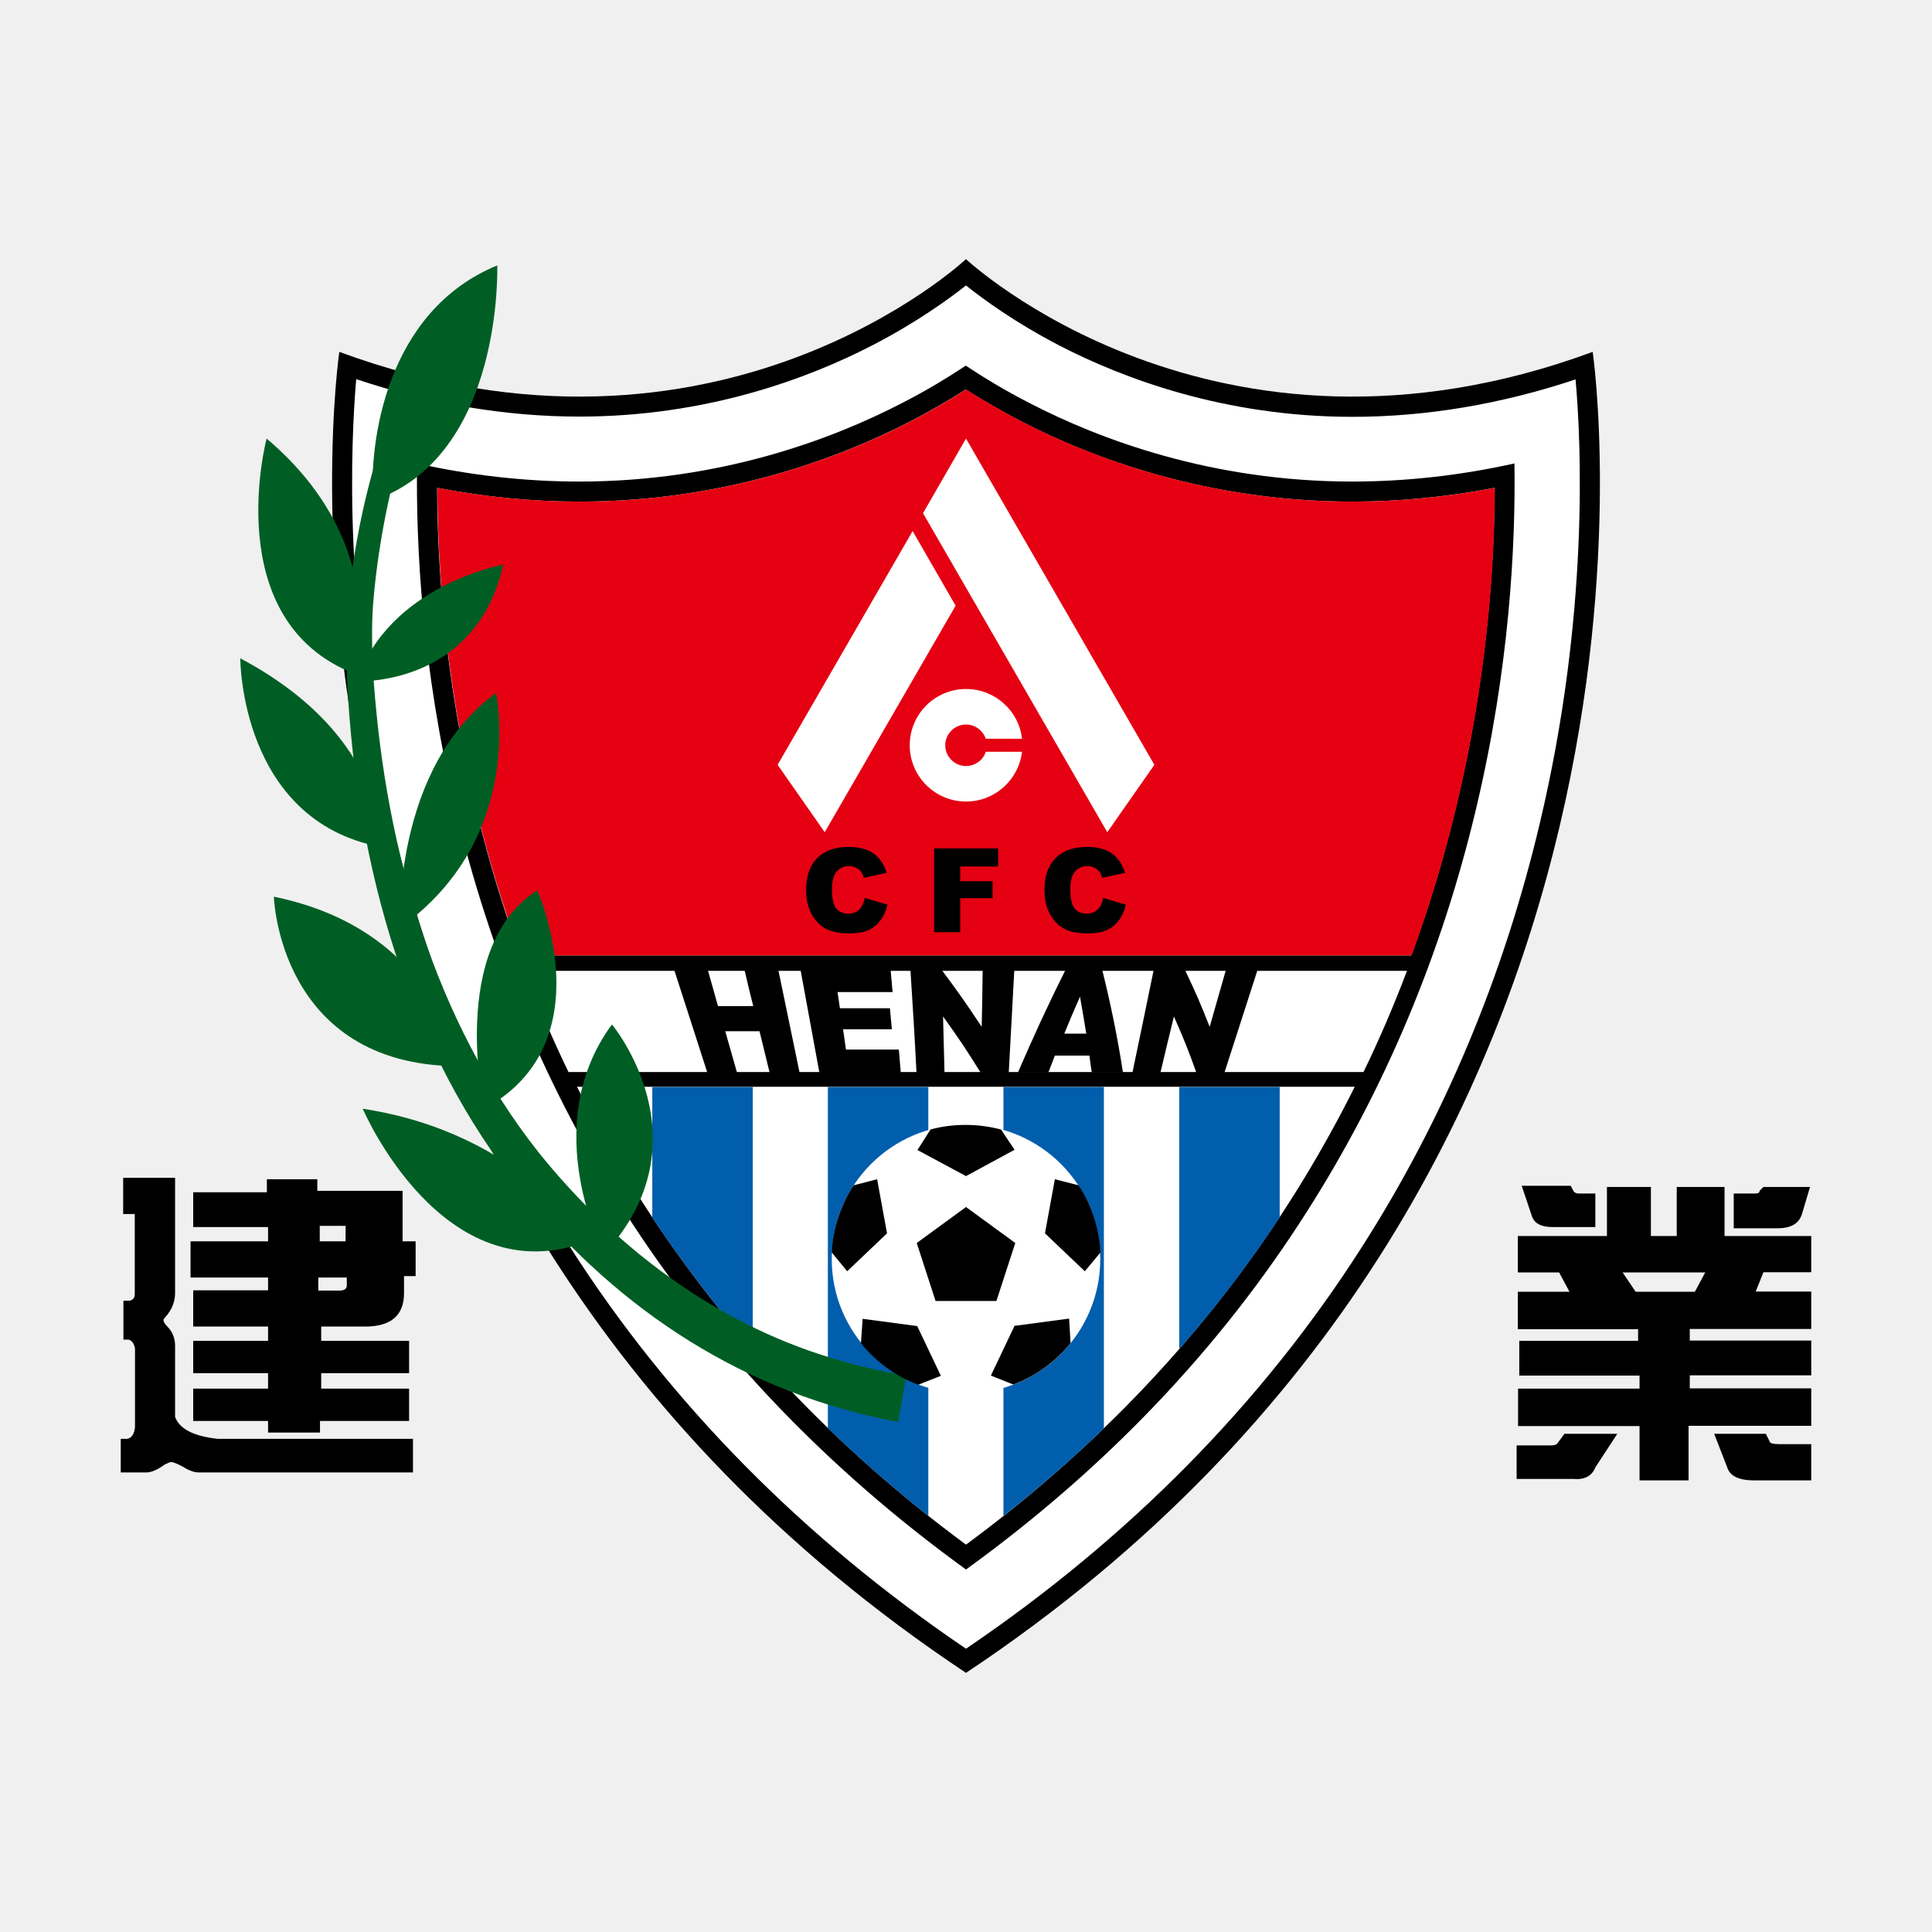
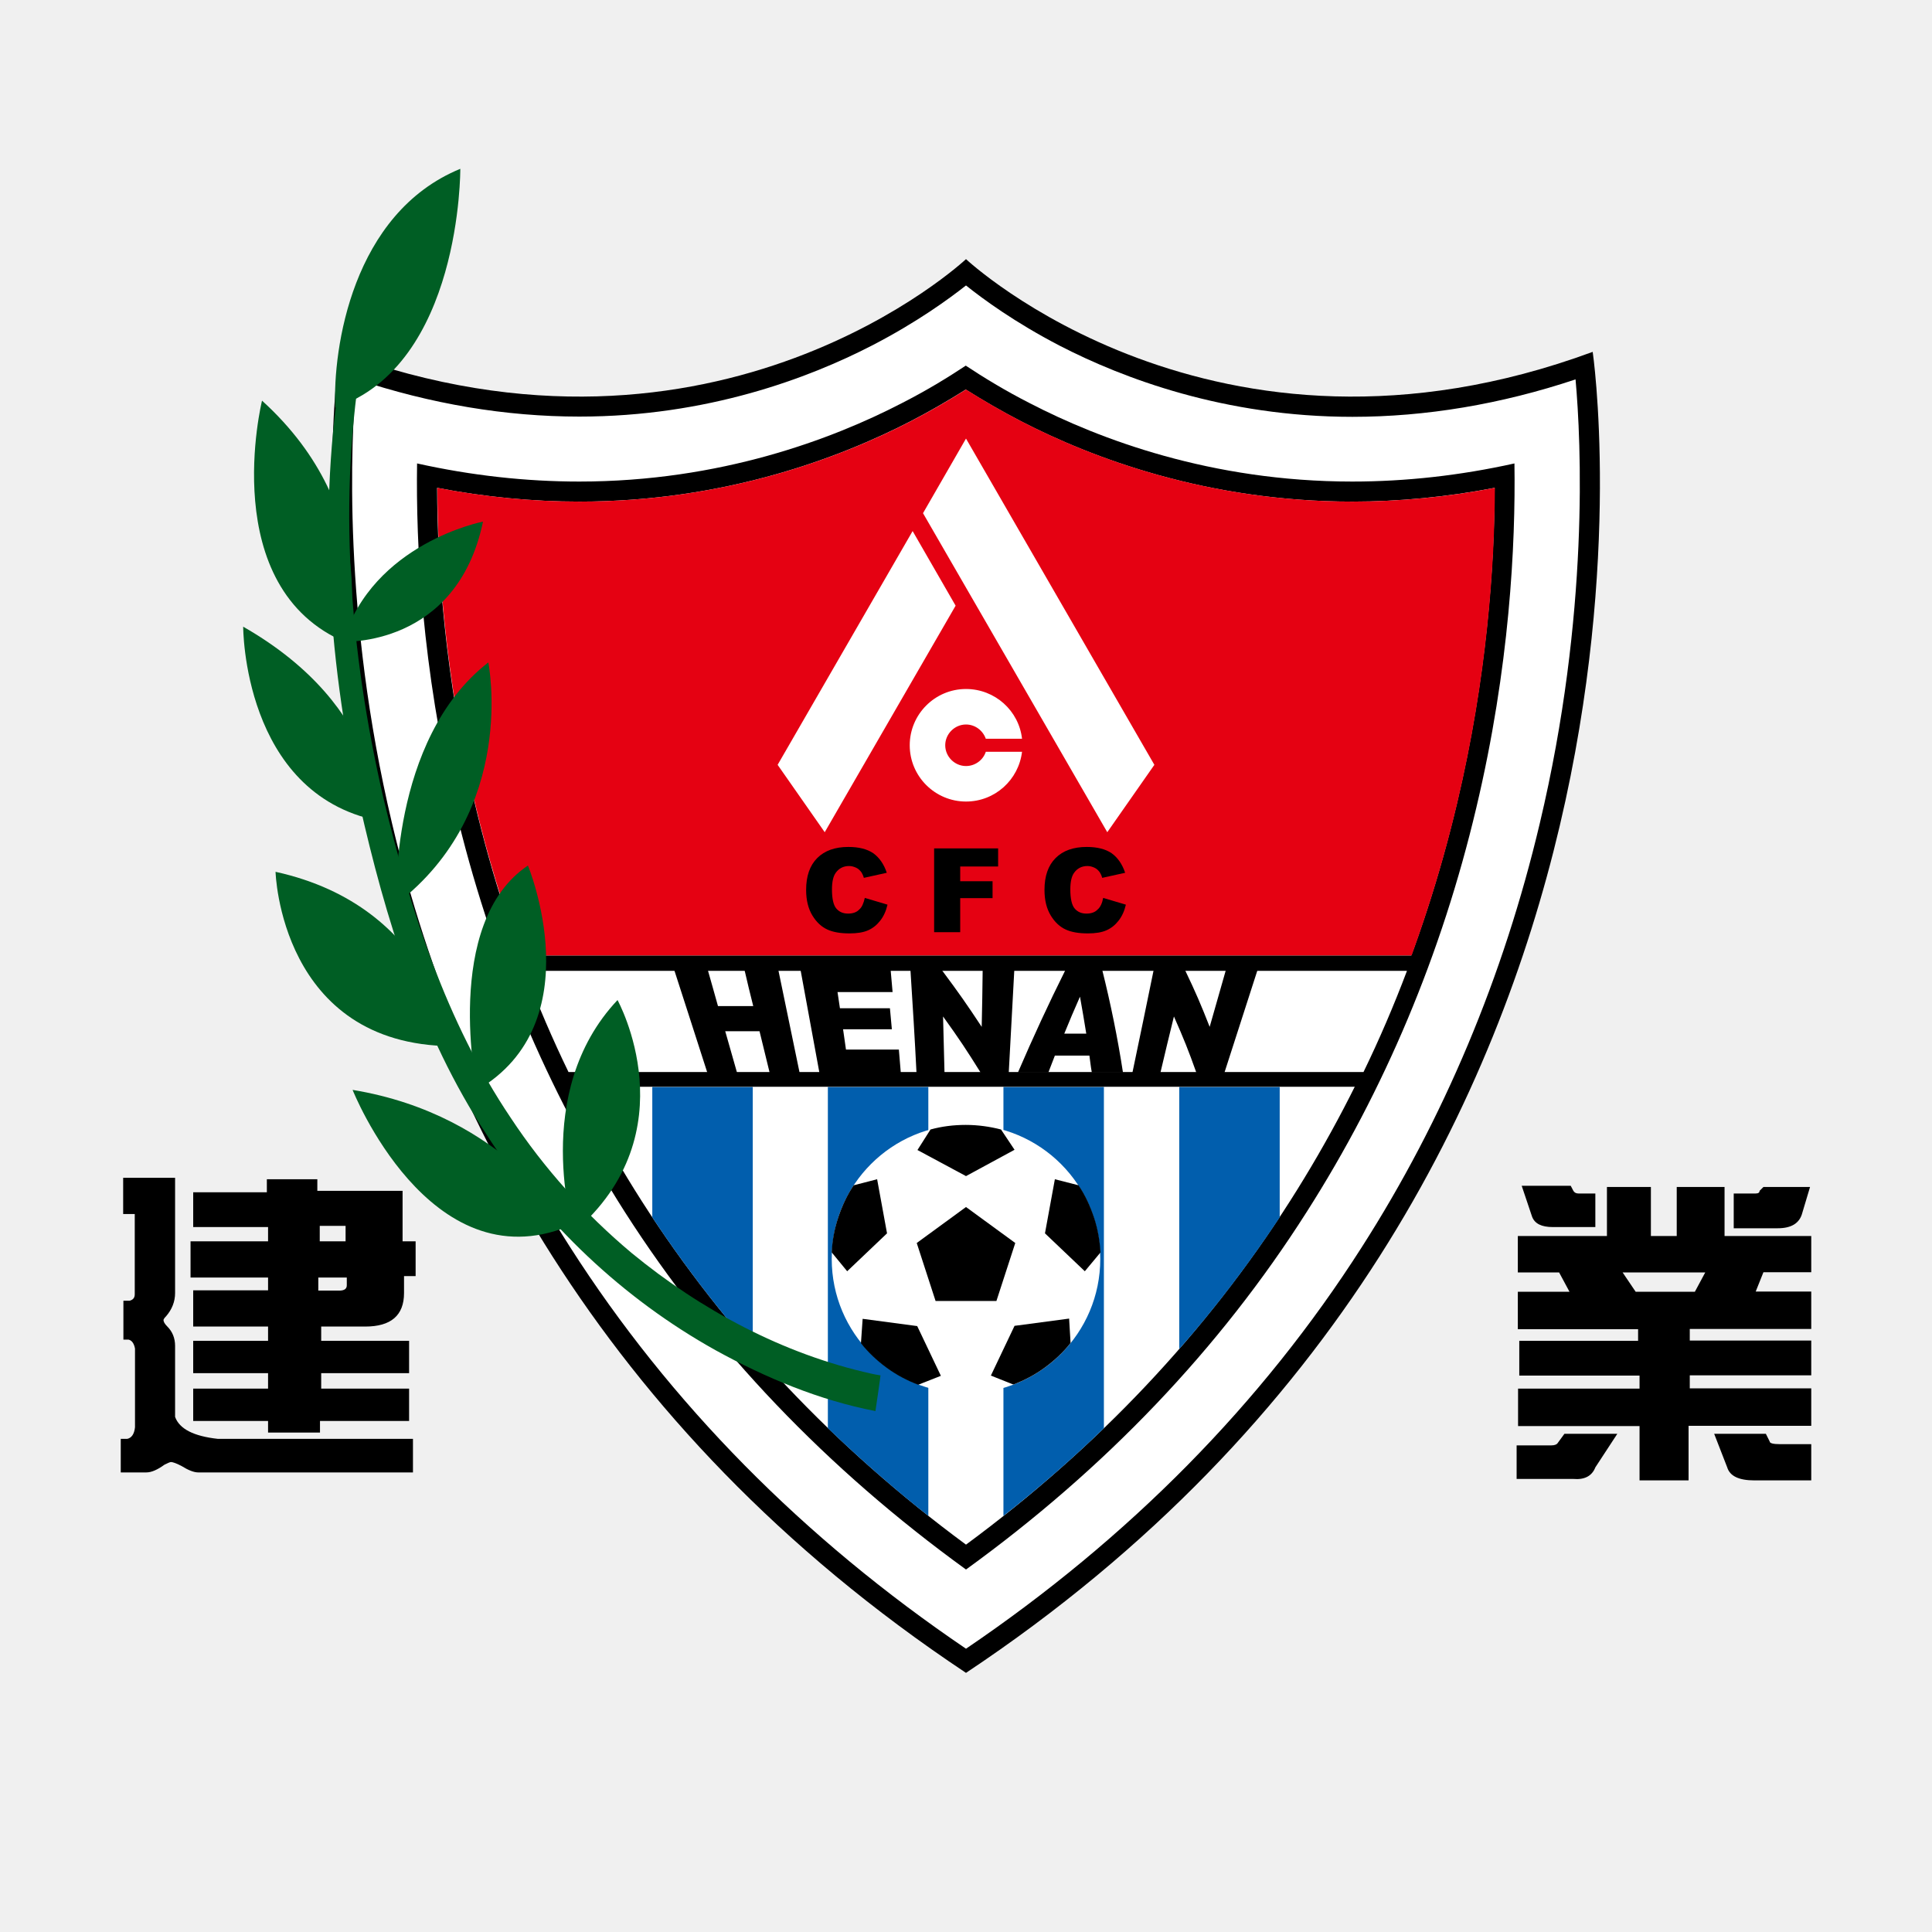
<svg xmlns="http://www.w3.org/2000/svg" version="1.1" x="0px" y="0px" viewBox="0 0 800 800" enable-background="new 0 0 800 800" xml:space="preserve">
  <g>
    <g>
      <g>
        <path d="M659.5,145.7C502.6,203.6,400,107.3,400,107.3s-102.6,96.3-259.5,38.4c0,0-50.1,341.1,259.5,547     C709.6,486.8,659.5,145.7,659.5,145.7z" />
        <path fill="#FFFFFF" d="M400,682.7C332.6,637,277.4,581.1,236,516.3c-33.9-53-58.7-112.1-73.7-175.5     c-20.5-86.7-17-158.2-14.8-183.8c30.9,10.3,62,15.5,92.4,15.5c53,0,95.1-16,121.1-29.4c18.8-9.7,32-19.4,39-24.9     c7,5.6,20.2,15.3,38.9,25c26,13.4,68.1,29.4,121.1,29.4c30.4,0,61.5-5.2,92.4-15.5c2.3,25.6,5.8,97.1-14.8,183.8     c-15,63.4-39.8,122.5-73.7,175.5C522.6,581.1,467.4,637,400,682.7z" />
        <path d="M400,649.9c-57.5-41.6-105-91.3-141.3-148.1c-32.2-50.5-55.9-106.8-70.2-167.3c-13.8-58.2-16.3-108.9-15.8-142.6     c22.5,5,45,7.5,67.2,7.5l0,0c58.4,0,104.8-17.6,133.4-32.4c10.4-5.3,19.2-10.7,26.6-15.6c7.4,4.9,16.2,10.3,26.6,15.6     c28.6,14.8,75,32.4,133.4,32.4c22.2,0,44.7-2.5,67.2-7.5c0.5,33.7-2,84.5-15.8,142.6c-14.3,60.5-38,116.8-70.2,167.3     C505,558.6,457.5,608.3,400,649.9z" />
        <path fill="#FFFFFF" d="M400,639.6c-54.5-40.2-99.6-88.1-134.3-142.3c-31.7-49.7-55-105.1-69.1-164.7     c-12.4-52.2-15.5-98.4-15.6-130.6c19.7,3.8,39.5,5.7,58.9,5.7c60.1,0,107.8-18.1,137.2-33.3c7.9-4.1,15.5-8.5,22.8-13.1     c7.3,4.6,14.9,9,22.8,13.1c29.4,15.2,77.1,33.3,137.2,33.3c19.4,0,39.2-1.9,59-5.7c-0.1,32.1-3.2,78.3-15.6,130.6     c-14.1,59.6-37.4,115-69.1,164.7C499.6,551.6,454.5,599.4,400,639.6z" />
      </g>
      <g>
        <path fill="#E50112" d="M603.4,332.6c12.4-52.2,15.5-98.4,15.6-130.6c-19.7,3.8-39.5,5.7-59,5.7c-60.1,0-107.8-18.1-137.2-33.3     c-7.9-4.1-15.5-8.5-22.8-13.1c-7.3,4.6-14.9,9-22.8,13.1c-29.4,15.2-77.2,33.3-137.2,33.3c-19.4,0-39.2-1.9-58.9-5.7     c0.1,32.1,3.2,78.3,15.6,130.6c5.1,21.6,11.5,42.7,19,63.1h368.8C591.9,375.3,598.3,354.2,603.4,332.6z" />
        <g>
          <path fill="#015EAD" d="M311.7,450.1v108.5c-15.1-17.3-29-35.5-41.6-54.5v-54L311.7,450.1L311.7,450.1z" />
          <path fill="#015EAD" d="M384.4,450.1v177.6c-14.6-11.5-28.4-23.7-41.6-36.3V450.1H384.4z" />
          <path fill="#015EAD" d="M457.1,450.1v141.3c-13.1,12.7-27,24.8-41.6,36.3V450.1H457.1z" />
          <path fill="#015EAD" d="M529.9,450.1v54c-12.6,19-26.4,37.2-41.6,54.5V450.1H529.9z" />
        </g>
        <g>
          <path d="M584.9,395.7c-0.8,2.1-1.5,4.2-2.3,6.2c-5.4,14.3-11.4,28.3-18,41.9c-1,2.1-2,4.2-3,6.2H238.5c-1-2.1-2-4.1-3-6.2      c-6.6-13.6-12.6-27.6-18-41.9c-0.8-2.1-1.6-4.1-2.3-6.2H584.9z" />
          <path fill="#FFFFFF" d="M582.6,402c-5.4,14.3-11.4,28.3-18,41.9H235.4c-6.6-13.6-12.6-27.6-18-41.9H582.6z" />
        </g>
      </g>
    </g>
    <g>
      <g>
        <path d="M279.2,401.7c5.6,0,8.3,0,13.9,0c1.7,5.9,2.5,8.9,4.2,14.9c5.8,0,8.8,0,14.6,0c-1.5-5.9-2.2-8.9-3.6-14.9     c5.6,0,8.4,0,14,0c2.9,14.2,5.9,28.3,8.8,42.5c-5,0-7.4,0-12.4,0c-1.7-6.9-2.5-10.3-4.2-17.2c-5.7,0-8.5,0-14.2,0     c2,6.9,2.9,10.3,4.9,17.2c-4.9,0-7.4,0-12.3,0C288.3,430,283.8,415.8,279.2,401.7z" />
        <path d="M331.5,401.7c12.4,0,24.8,0,37.3,0c0.3,3.6,0.5,5.4,0.8,9.1c-9.1,0-13.7,0-22.8,0c0.4,2.7,0.6,4,1,6.7     c8.3,0,12.4,0,20.7,0c0.3,3.5,0.5,5.2,0.8,8.7c-8.1,0-12.1,0-20.2,0c0.5,3.3,0.7,5,1.2,8.4c8.8,0,13.1,0,21.9,0     c0.3,3.8,0.5,5.8,0.8,9.6c-11.2,0-22.4,0-33.7,0C336.7,430,334.1,415.8,331.5,401.7z" />
        <path d="M377,401.7c5.2,0,7.8,0,13,0c7,9.4,10.3,14.1,16.5,23.5c0.2-9.4,0.3-14.1,0.4-23.5c5.2,0,7.9,0,13.1,0     c-0.8,14.2-1.5,28.3-2.3,42.5c-4.7,0-7,0-11.6,0c-5.8-9.3-8.9-14-15.6-23.3c0.2,9.3,0.4,14,0.6,23.3c-4.6,0-7,0-11.6,0     C378.8,430,377.9,415.8,377,401.7z" />
        <path d="M451.1,437.1c-5.7,0-8.6,0-14.3,0c-1.1,2.8-1.6,4.2-2.7,7c-5,0-7.6,0-12.6,0c6.2-14.4,12.7-28.5,19.7-42.5     c6.1,0,9.1,0,15.2,0c3.5,14,6.4,28.2,8.6,42.5c-5.2,0-7.7,0-12.9,0C451.6,441.3,451.5,439.9,451.1,437.1z M449.8,428     c-1-6.1-1.5-9.2-2.6-15.3c-2.7,6.1-4,9.2-6.5,15.3C444.2,428,446.1,428,449.8,428z" />
        <path d="M477.7,401.7c5.2,0,7.8,0,13,0c4.5,9.4,6.5,14.1,10.2,23.5c2.7-9.4,4-14.1,6.7-23.5c5.2,0,7.9,0,13.1,0     c-4.6,14.2-9.1,28.3-13.7,42.5c-4.7,0-7,0-11.6,0c-3.3-9.3-5.2-14-9.3-23.3c-2.3,9.3-3.4,14-5.6,23.3c-4.6,0-7,0-11.6,0     C471.9,430,474.8,415.8,477.7,401.7z" />
      </g>
    </g>
    <g>
-       <path fill="#005E24" d="M371.9,588.8c-63-11.7-115.3-45.8-155.6-95.1c-47.8-59.1-68.6-135.7-72.5-210.5    c-0.5-11.5-0.7-22.7,0.4-34.2c1.2-11.3,2.9-22.5,5.2-33.6c4.6-22.2,11.6-43.9,20.6-64.6l7.6,3.2c-8.3,20.4-14.7,41.6-18.7,63.3    c-2,10.8-3.5,21.7-4.4,32.7c-0.8,10.7-0.4,21.9,0.3,32.7c5.1,69.1,24.9,139.8,68.4,194.7c31.3,38.9,72.6,70.2,120.7,84.8    c10.3,3.2,20.7,5.6,31.3,7.4C375.4,569.5,371.9,588.8,371.9,588.8L371.9,588.8z" />
-       <g>
-         <path fill="#005E24" d="M154.5,207.3c-1.7-23.7,5.1-78.4,51.4-97.4C205.9,109.9,208.6,188.8,154.5,207.3z" />
-         <path fill="#005E24" d="M110.4,181.6c0,0-20,75.4,36.4,97.4C146.8,279.1,163.4,226.4,110.4,181.6z" />
-         <path fill="#005E24" d="M208.4,233.8c0,0-47.7,8.6-60.6,48.3C147.8,282.1,197,284.5,208.4,233.8z" />
-         <path fill="#005E24" d="M99.5,272.6c0,0-0.2,67,58.1,78.1C157.7,350.8,161.4,305.5,99.5,272.6z" />
-         <path fill="#005E24" d="M205.4,287c0,0,12.9,59.6-39.8,97.2C165.6,384.2,162.4,318.1,205.4,287z" />
-         <path fill="#005E24" d="M113.4,371.3c0,0,2,69.7,76.2,70.2C189.6,441.6,182.2,385.4,113.4,371.3z" />
-         <path fill="#005E24" d="M222.5,368.7c0,0,28.2,63.2-22,90.4C200.5,459.1,185.4,392,222.5,368.7z" />
-         <path fill="#005E24" d="M150.2,459.1c0,0,33.1,77.7,93.2,54.9C243.5,514,216.8,469.3,150.2,459.1z" />
-         <path fill="#005E24" d="M253.4,424.2c0,0,40.1,48.1-3.2,95C250.2,519.3,222.2,466.5,253.4,424.2z" />
-       </g>
-     </g>
-     <g>
      <circle fill="#FFFFFF" cx="400" cy="521.3" r="55.6" />
      <g>
        <polygon points="400,499.8 379.6,514.7 387.4,538.7 412.6,538.7 420.4,514.7    " />
        <path d="M420.1,476.1L400,487l-20.1-10.8l5.4-8.5c4.7-1.3,9.6-1.9,14.6-1.9s10,0.7,14.6,1.9L420.1,476.1z" />
        <path d="M363.2,488.3l4.1,22.4l-16.5,15.7l-6.4-7.8c0.2-4.8,1.1-9.7,2.7-14.5s3.7-9.3,6.4-13.3L363.2,488.3z" />
        <path d="M357.2,546.1l22.6,3l9.8,20.6l-9.4,3.7c-4.5-1.7-8.9-4-13-7s-7.7-6.4-10.7-10.2L357.2,546.1z" />
        <path d="M410.3,569.6l9.8-20.6l22.6-3l0.6,10.1c-3,3.8-6.6,7.2-10.7,10.2s-8.5,5.3-13,7L410.3,569.6z" />
        <path d="M449.2,526.4l-16.5-15.7l4.1-22.4l9.8,2.5c2.7,4,4.8,8.5,6.4,13.3s2.4,9.7,2.7,14.5L449.2,526.4z" />
      </g>
    </g>
    <g>
      <path d="M72.5,487.8v47.6c0,3.6-1.3,6.8-3.7,9.6c-0.7,0.7-1.1,1.3-1.1,1.6c0,0.7,0.5,1.6,1.6,2.7c2.1,2.1,3.2,4.8,3.2,8v29.4    c1.8,5,7.7,8,17.7,9.1H171v13.9H82.1c-1.8,0-4.1-0.9-7-2.7c-2.1-1.1-3.6-1.6-4.3-1.6c-0.4,0-1.3,0.4-2.7,1.1    c-2.9,2.1-5.4,3.2-7.5,3.2H50v-13.9h2.7c1.8-0.4,2.9-2,3.2-4.8v-32.6c-0.4-2.1-1.3-3.4-2.7-3.7h-2.1v-16.1h2.1h0.5    c1.4-0.4,2.1-1.2,2.1-2.7v-33.2H51v-15h21.5V487.8z M80,493.7h30.5v-5.4h20.9v4.8h35.3V514h5.4v14.4h-4.8v7    c0,9.3-5.4,13.9-16.1,13.9H133v5.9h36.4v13.4H133v6.4h36.4v13.4h-36.9v4.8H111v-4.8H80V575h31v-6.4H80v-13.4h31v-5.9H80v-15h31    V529H78.9v-15H111v-5.9H80V493.7z M143.6,532.2V529h-11.8v5.4h9.1C142.7,534.3,143.6,533.6,143.6,532.2z M143.1,514v-6.4h-10.7    v6.4H143.1z" />
      <path d="M628,612.4v-13.9h14.4c1.4,0,2.3-0.4,2.7-1.1l2.7-3.7h21.9l-9.1,13.9c-1.4,3.6-4.5,5.2-9.1,4.8H628z M628.5,511.8h36.9    v-20.3h18.2v20.3h10.7v-20.3h19.8v20.3H750v15h-19.8l-3.2,8h23v15.5h-50.3v4.8H750v14.4h-50.3v5.4H750v15.5h-50.8V613h-20.3v-22.5    h-50.3V575h50.3v-5.4h-49.8v-14.4h49.2v-4.8h-49.8v-15.5h21.4l-4.3-8h-17.1L628.5,511.8L628.5,511.8z M634.4,503.8l-4.3-12.8h20.3    l1.1,2.1c0.4,0.7,1.1,1.1,2.1,1.1h7v13.9H643C638.3,508.1,635.5,506.7,634.4,503.8z M701.8,534.9l4.3-8h-34.2l5.4,8H701.8z     M715.2,607.6l-5.4-13.9h21.4l1.6,3.2c0,0.7,1.4,1.1,4.3,1.1H750v15h-23.5C720,613,716.3,611.2,715.2,607.6z M717.9,508.6v-14.4    h9.1c1.1,0,1.6-0.4,1.6-1.1l1.6-1.6h19.3l-3.2,10.7c-1.1,4.3-4.5,6.4-10.2,6.4H717.9z" />
    </g>
    <g>
      <g>
        <path d="M358.1,371.8l9.4,2.8c-0.6,2.6-1.6,4.8-3,6.6c-1.4,1.8-3,3.1-5,4s-4.6,1.3-7.7,1.3c-3.8,0-6.8-0.5-9.2-1.6     c-2.4-1.1-4.5-3-6.2-5.8s-2.6-6.3-2.6-10.6c0-5.7,1.5-10.1,4.6-13.2s7.4-4.6,12.9-4.6c4.4,0,7.8,0.9,10.3,2.6     c2.5,1.8,4.4,4.5,5.6,8.1l-9.5,2.1c-0.3-1.1-0.7-1.8-1-2.3c-0.6-0.8-1.3-1.5-2.2-1.9c-0.9-0.4-1.8-0.7-2.9-0.7     c-2.4,0-4.3,1-5.6,2.9c-1,1.4-1.5,3.7-1.5,6.8c0,3.8,0.6,6.5,1.8,7.9c1.2,1.4,2.8,2.1,4.9,2.1c2,0,3.6-0.6,4.6-1.7     C356.9,375.7,357.6,374,358.1,371.8z" />
        <path d="M386.8,351.3h26.5v7.5h-15.7v6.1H411v7h-13.4V386h-10.8L386.8,351.3L386.8,351.3z" />
        <path d="M456.8,371.8l9.4,2.8c-0.6,2.6-1.6,4.8-3,6.6c-1.4,1.8-3,3.1-5,4s-4.6,1.3-7.7,1.3c-3.8,0-6.8-0.5-9.2-1.6     c-2.4-1.1-4.5-3-6.2-5.8s-2.6-6.3-2.6-10.6c0-5.7,1.5-10.1,4.6-13.2s7.4-4.6,12.9-4.6c4.4,0,7.8,0.9,10.3,2.6     c2.5,1.8,4.4,4.5,5.6,8.1l-9.5,2.1c-0.3-1.1-0.7-1.8-1-2.3c-0.6-0.8-1.3-1.5-2.2-1.9c-0.9-0.4-1.8-0.7-2.9-0.7     c-2.4,0-4.3,1-5.6,2.9c-1,1.4-1.5,3.7-1.5,6.8c0,3.8,0.6,6.5,1.8,7.9c1.2,1.4,2.8,2.1,4.9,2.1c2,0,3.6-0.6,4.6-1.7     C455.6,375.7,456.4,374,456.8,371.8z" />
      </g>
      <g>
        <polygon fill="#FFFFFF" points="400,181.6 382.2,212.5 458.5,344.6 478,316.7    " />
        <polygon fill="#FFFFFF" points="377.9,219.9 322,316.7 341.5,344.6 395.7,250.8    " />
-         <path fill="#FFFFFF" d="M408.2,311.3c-1.1,3.4-4.4,5.9-8.2,5.9c-4.7,0-8.6-3.9-8.6-8.6c0-4.7,3.9-8.6,8.6-8.6     c3.8,0,7,2.5,8.2,5.9h15c-1.3-11.6-11.2-20.6-23.2-20.6c-12.9,0-23.3,10.5-23.3,23.3c0,12.9,10.5,23.3,23.3,23.3     c12,0,21.8-9,23.2-20.6H408.2z" />
+         <path fill="#FFFFFF" d="M408.2,311.3c-1.1,3.4-4.4,5.9-8.2,5.9c-4.7,0-8.6-3.9-8.6-8.6s3.9-8.6,8.6-8.6c3.8,0,7,2.5,8.2,5.9h15     c-1.3-11.6-11.2-20.6-23.2-20.6c-12.9,0-23.3,10.5-23.3,23.3c0,12.9,10.5,23.3,23.3,23.3c12,0,21.8-9,23.2-20.6L408.2,311.3     L408.2,311.3z" />
+       </g>
+     </g>
+     <g>
+       <path fill="#005E24" d="M362.5,584.3c-23.3-4.5-45.5-13.8-66.2-25.2c-38.4-21.4-71.2-52.5-94.9-89.4    c-27.2-41.4-41.8-89.3-52.6-137.2c-13.4-61.8-17.7-126.6-5.9-189c1.2-5.8,2.4-11.3,4.1-17.1c0,0,7.1,2.2,7.1,2.2    c-1.5,5.3-2.7,10.9-3.7,16.3c-10.8,61.4-5.6,124.8,8.3,185.3c11.1,46.4,26,92.9,52.8,132.7c13.8,20.9,30.8,39.8,50,55.9    c28.8,23.7,62.8,41.9,99.3,50c1.3,0.3,2.5,0.5,3.8,0.7C364.7,569.5,362.5,584.3,362.5,584.3L362.5,584.3z" />
+       <g>
+         <path fill="#005E24" d="M138.8,168.8c-1-24.4,7-80.5,51.8-98.9C190.6,70,191.1,151.2,138.8,168.8z" />
+         <path fill="#005E24" d="M108.5,165.9c0,0-19.2,77.6,34.9,100.2C143.4,266.2,159.3,212,108.5,165.9z" />
+         <path fill="#005E24" d="M200,216c0,0-45.7,8.8-58,49.7C142,265.7,189.1,268.2,200,216z" />
+         <path fill="#005E24" d="M100.7,259.5c0,0-0.2,68.9,55.7,80.3C156.5,340,160,293.4,100.7,259.5z" />
+         <path fill="#005E24" d="M202.2,274.3c0,0,12.4,61.3-38.1,100C164.1,374.3,161,306.3,202.2,274.3z" />
+         <path fill="#005E24" d="M114.1,361c0,0,1.9,71.7,73,72.2C187,433.3,180,375.5,114.1,361z" />
+         <path fill="#005E24" d="M218.6,358.4c0,0,27,65-21.1,93C197.5,451.3,183,382.3,218.6,358.4z" />
+         <path fill="#005E24" d="M146,451.3c0,0,31.7,79.9,89.3,56.5C235.3,507.8,209.8,461.8,146,451.3z" />
+         <path fill="#005E24" d="M255.7,414.1c0,0,30.3,54.8-18.1,96.1C237.6,510.2,219.5,452.5,255.7,414.1z" />
      </g>
    </g>
  </g>
+   <g>
+ </g>
+   <g>
+ </g>
+   <g>
+ </g>
+   <g>
+ </g>
+   <g>
+ </g>
+   <g>
+ </g>
+   <g>
+ </g>
+   <g>
+ </g>
+   <g>
+ </g>
+   <g>
+ </g>
+   <g>
+ </g>
</svg>
